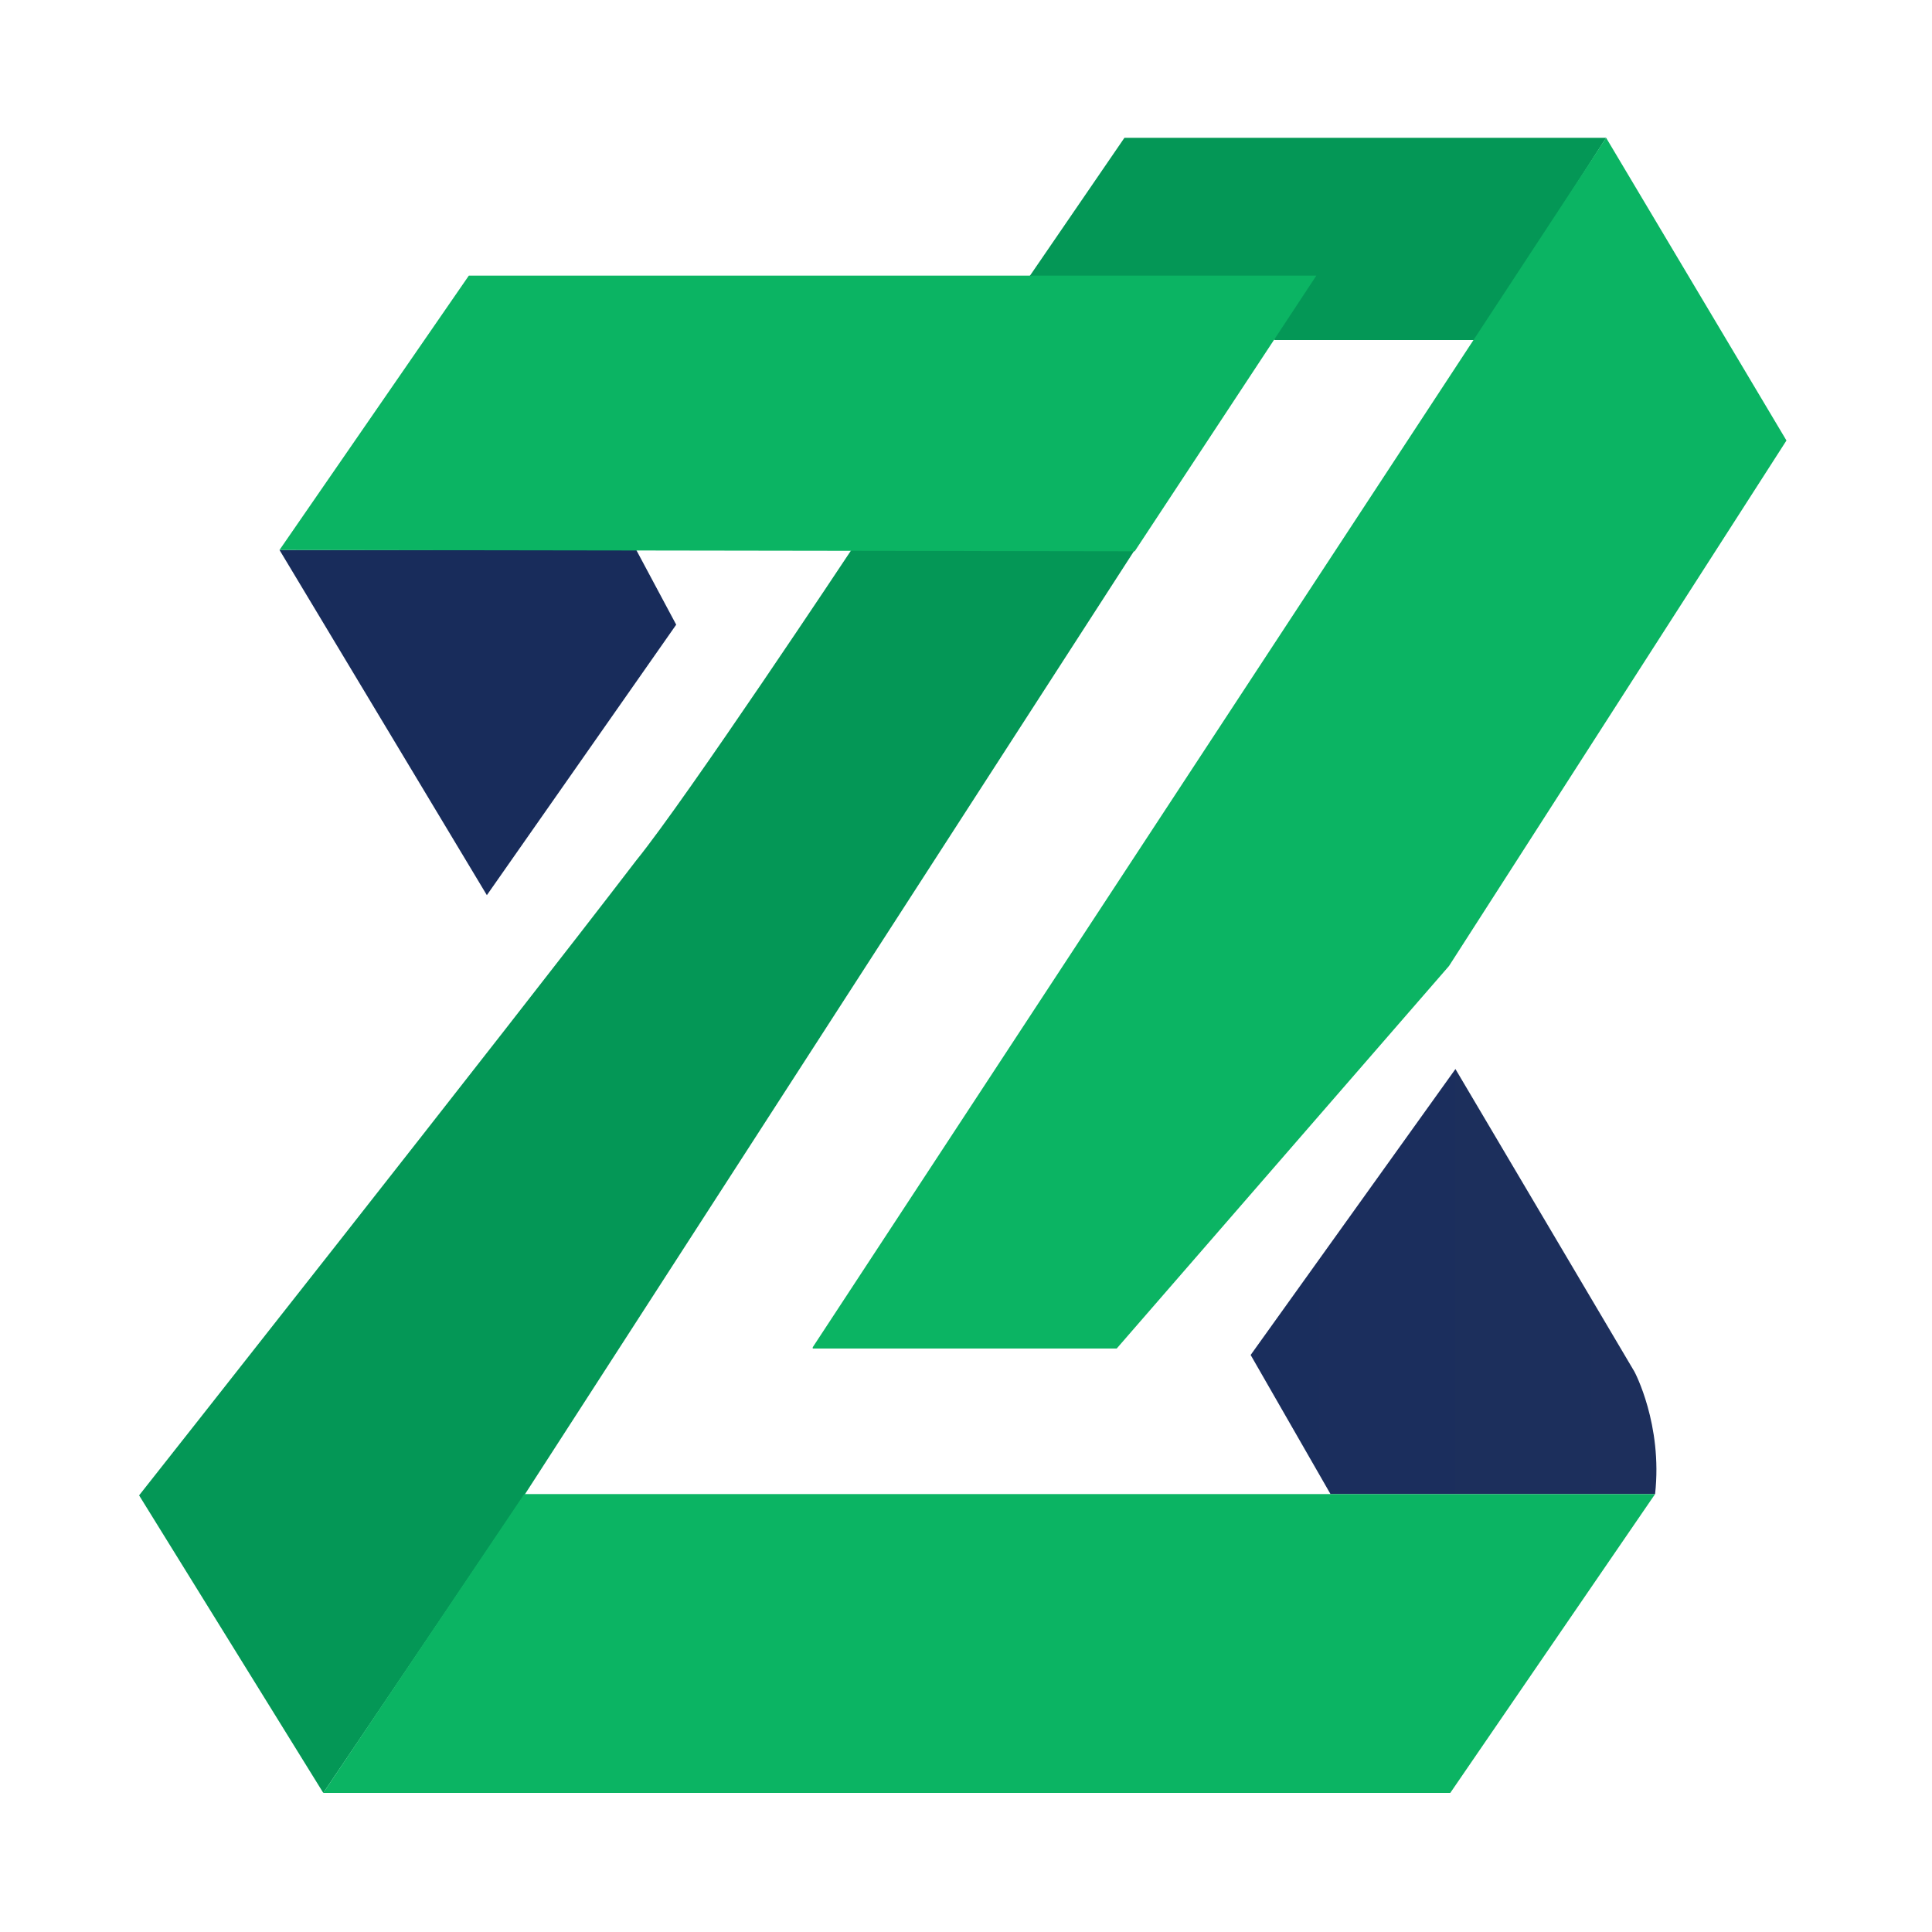
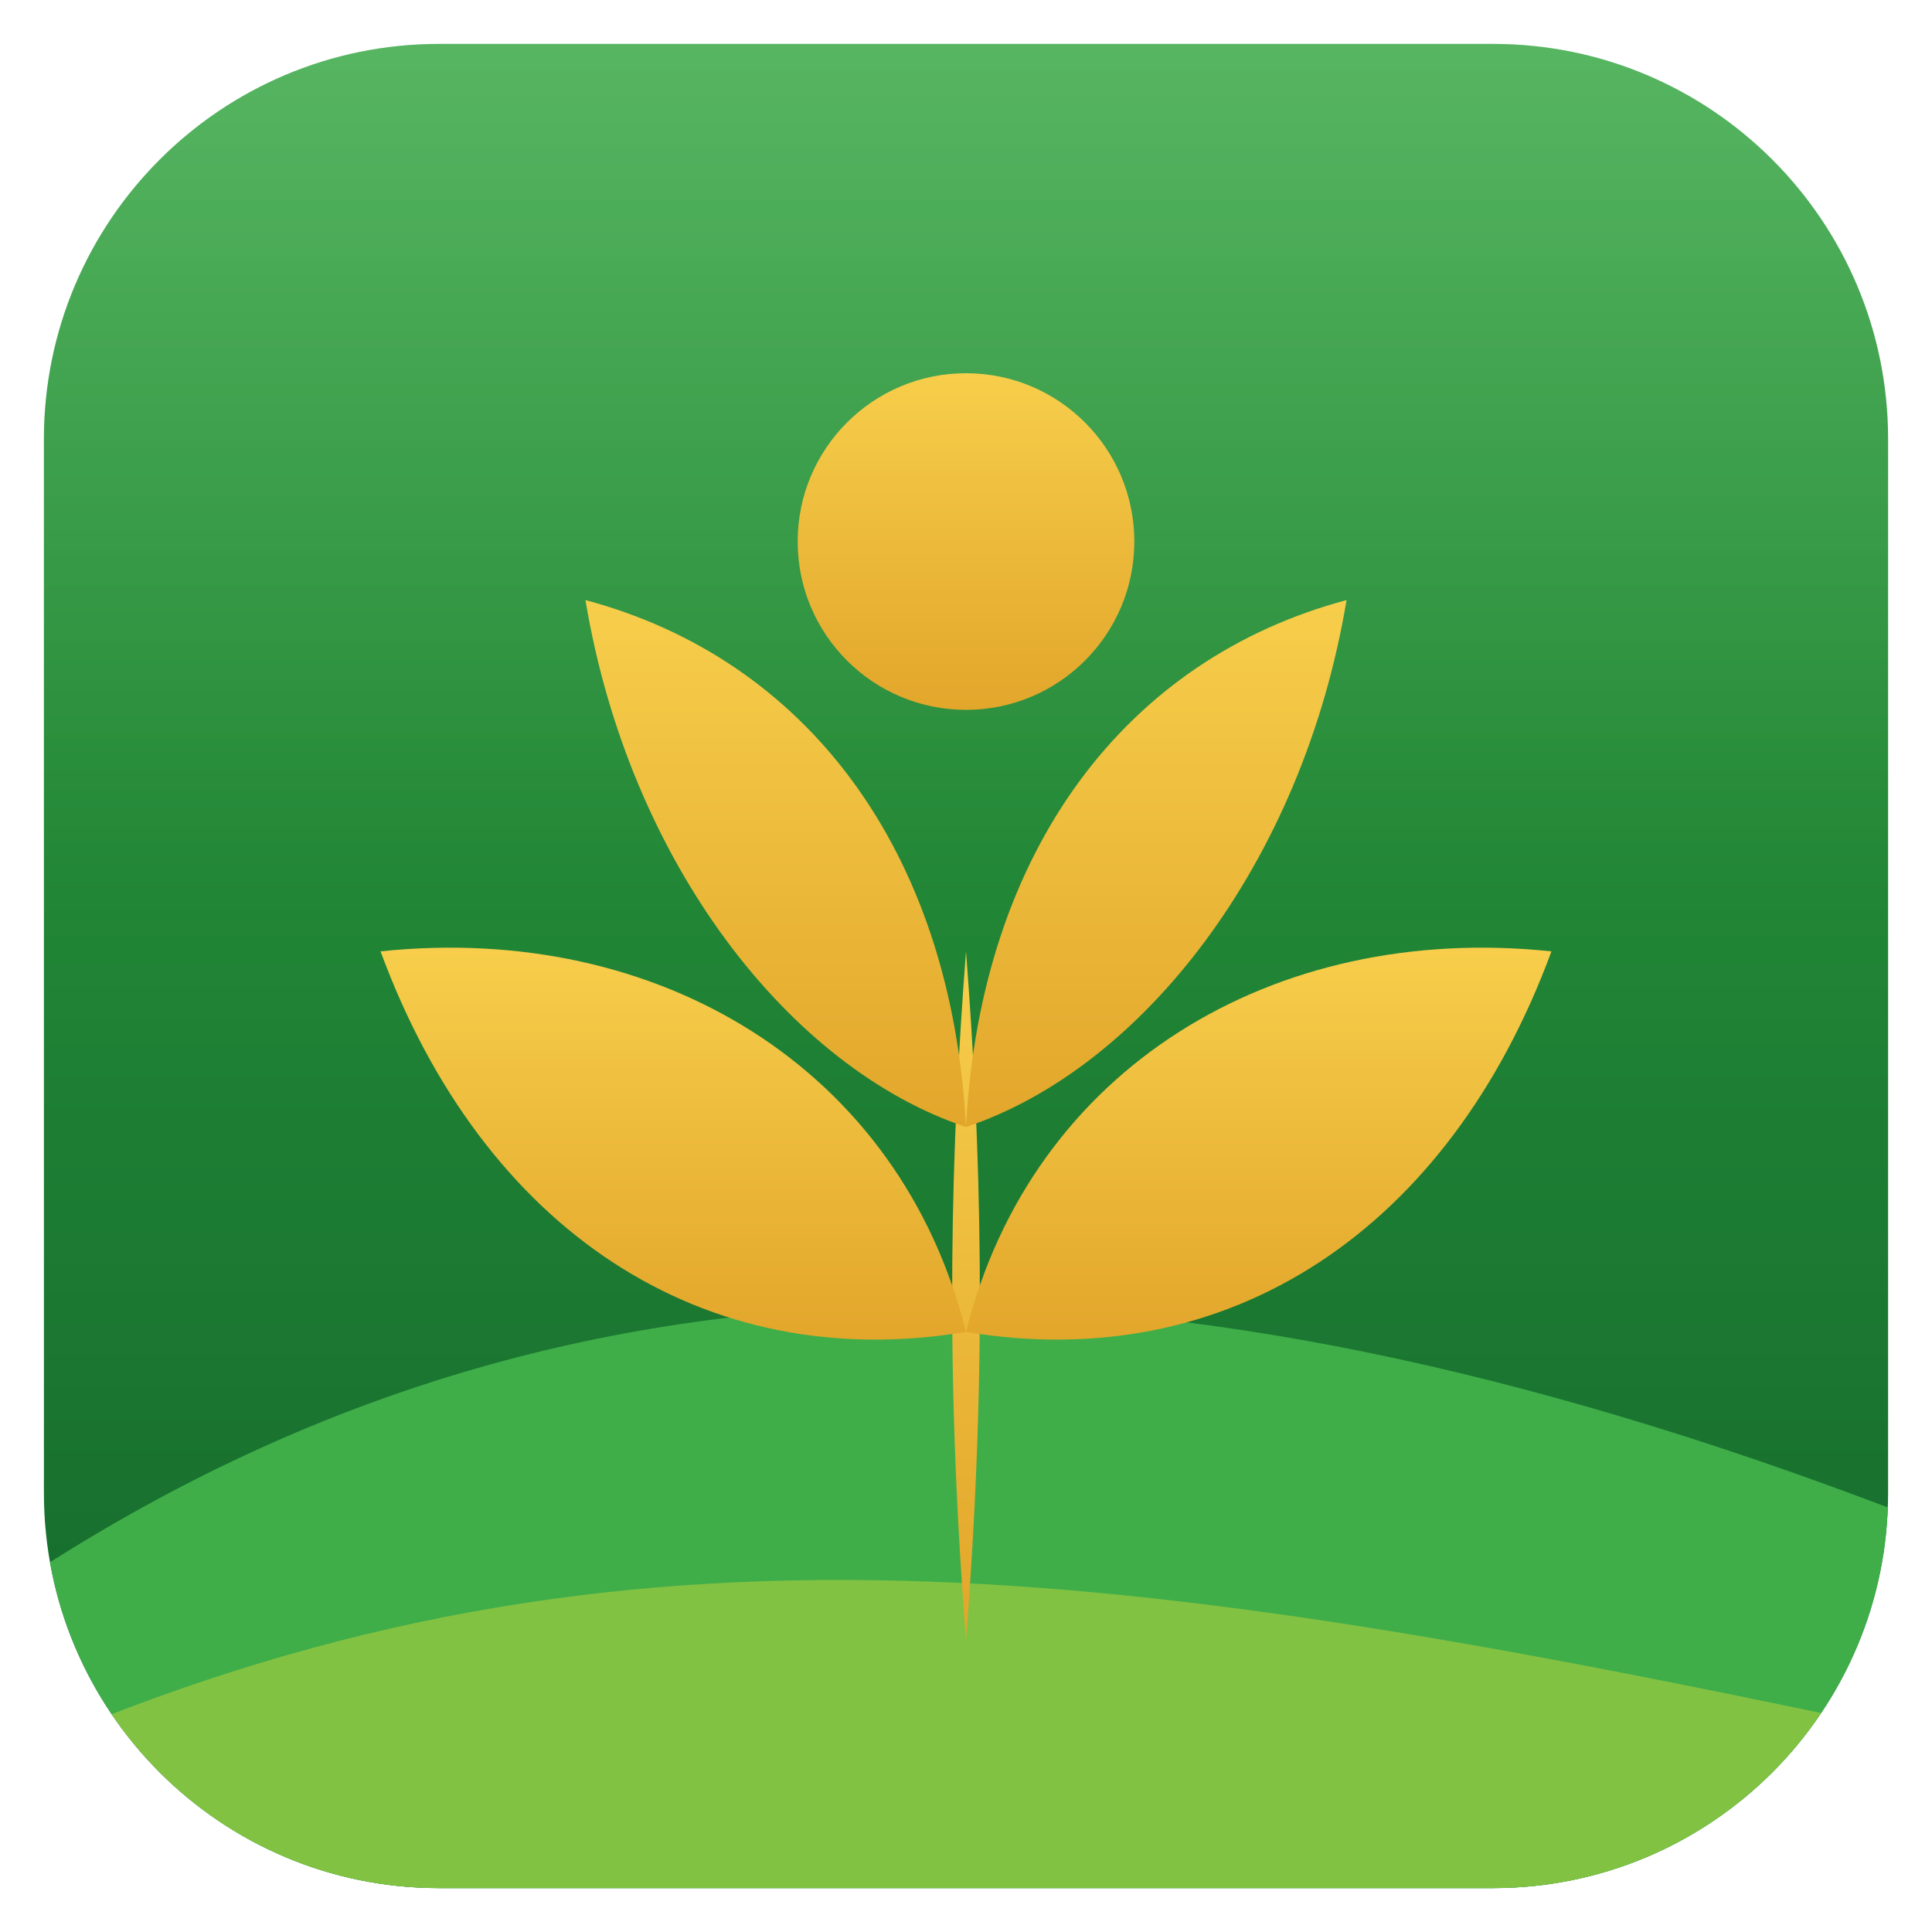
- <svg xmlns="http://www.w3.org/2000/svg" viewBox="0 0 150 150">
-   <style type="text/css">.cls-0 {fill:#049756;}
- .cls-1 {fill:#182C5B;}
- .cls-2 {fill:#0BB463;}
- .cls-3 {fill:url(#SVGID_1_);}</style>
-   <polygon class="cls-0" points="87.3 10.7 79.9 21.5 99 26.4 114.6 26.4 124.7 10.7" />
-   <path class="cls-1" d="m21.7 42.7 16.1 26.8 14.7-21-3.1-5.8h-27.7z" />
-   <path class="cls-0" d="m66.1 42.7s-12.8 19.3-16.7 24.1c-10.1 13.2-38.6 49.3-38.6 49.3l14.3 23.1 15.6-23.1 47.4-73.4h-22z" />
-   <polygon class="cls-2" points="36.4 21.4 21.7 42.7 88.1 42.8 102.2 21.4" />
-   <linearGradient id="SVGID_1_" x1="97.12" x2="128.8" y1="99.61" y2="99.61" gradientUnits="userSpaceOnUse">
-     <stop stop-color="#1A2E5D" offset="0" />
-     <stop stop-color="#1D2F5C" offset="1" />
-   </linearGradient>
-   <path class="cls-3" d="m126.9 106.5-13.9-23.5-15.9 22.2 6.2 10.8h25.2c0.6-5.4-1.6-9.5-1.6-9.5z" />
-   <path class="cls-2" d="m124.7 10.7-61.6 93.9v0.1h23.6l25.8-29.7 26.2-40.8-14-23.5zm-84 105.3-15.6 23.2h87.5l15.9-23.2h-87.8z" />
+ <svg xmlns="http://www.w3.org/2000/svg" viewBox="18 38 264 264" role="img" aria-label="Mavuno HR mark">
+   <defs>
+     <linearGradient id="mkTile" x1="0" y1="0" x2="0" y2="1">
+       <stop offset="0" stop-color="#33A63F" />
+       <stop offset=".55" stop-color="#1E8034" />
+       <stop offset="1" stop-color="#14652A" />
+     </linearGradient>
+     <linearGradient id="mkHi" x1="0" y1="0" x2="0" y2="1">
+       <stop offset="0" stop-color="#ffffff" stop-opacity=".18" />
+       <stop offset=".45" stop-color="#ffffff" stop-opacity="0" />
+     </linearGradient>
+     <linearGradient id="mkGold" x1="0" y1="0" x2="0" y2="1">
+       <stop offset="0" stop-color="#F7CE4B" />
+       <stop offset="1" stop-color="#E2A62B" />
+     </linearGradient>
+     <clipPath id="mkTc">
+       <rect x="24" y="44" width="252" height="252" rx="54" />
+     </clipPath>
+   </defs>
+   <rect x="24" y="44" width="252" height="252" rx="54" fill="url(#mkTile)" />
+   <g clip-path="url(#mkTc)">
+     <path d="M24 252 C 96 206 176 206 276 244 L276 296 L24 296 Z" fill="#3FAE49" />
+     <path d="M24 276 C 104 242 172 252 276 274 L276 296 L24 296 Z" fill="#82C243" />
+   </g>
+   <rect x="24" y="44" width="252" height="252" rx="54" fill="url(#mkHi)" />
+   <path d="M150 262 C147 224 148 194 150 168 C152 194 153 224 150 262 Z" fill="url(#mkGold)" />
+   <path d="M150 220 C114 226 84 206 70 168 C108 164 141 184 150 220 Z" fill="url(#mkGold)" />
+   <path d="M150 220 C186 226 216 206 230 168 C192 164 159 184 150 220 Z" fill="url(#mkGold)" />
+   <path d="M150 192 C126 184 104 156 98 120 C128 128 148 154 150 192 Z" fill="url(#mkGold)" />
+   <path d="M150 192 C174 184 196 156 202 120 C172 128 152 154 150 192 Z" fill="url(#mkGold)" />
+   <circle cx="150" cy="112" r="23" fill="url(#mkGold)" />
</svg>
